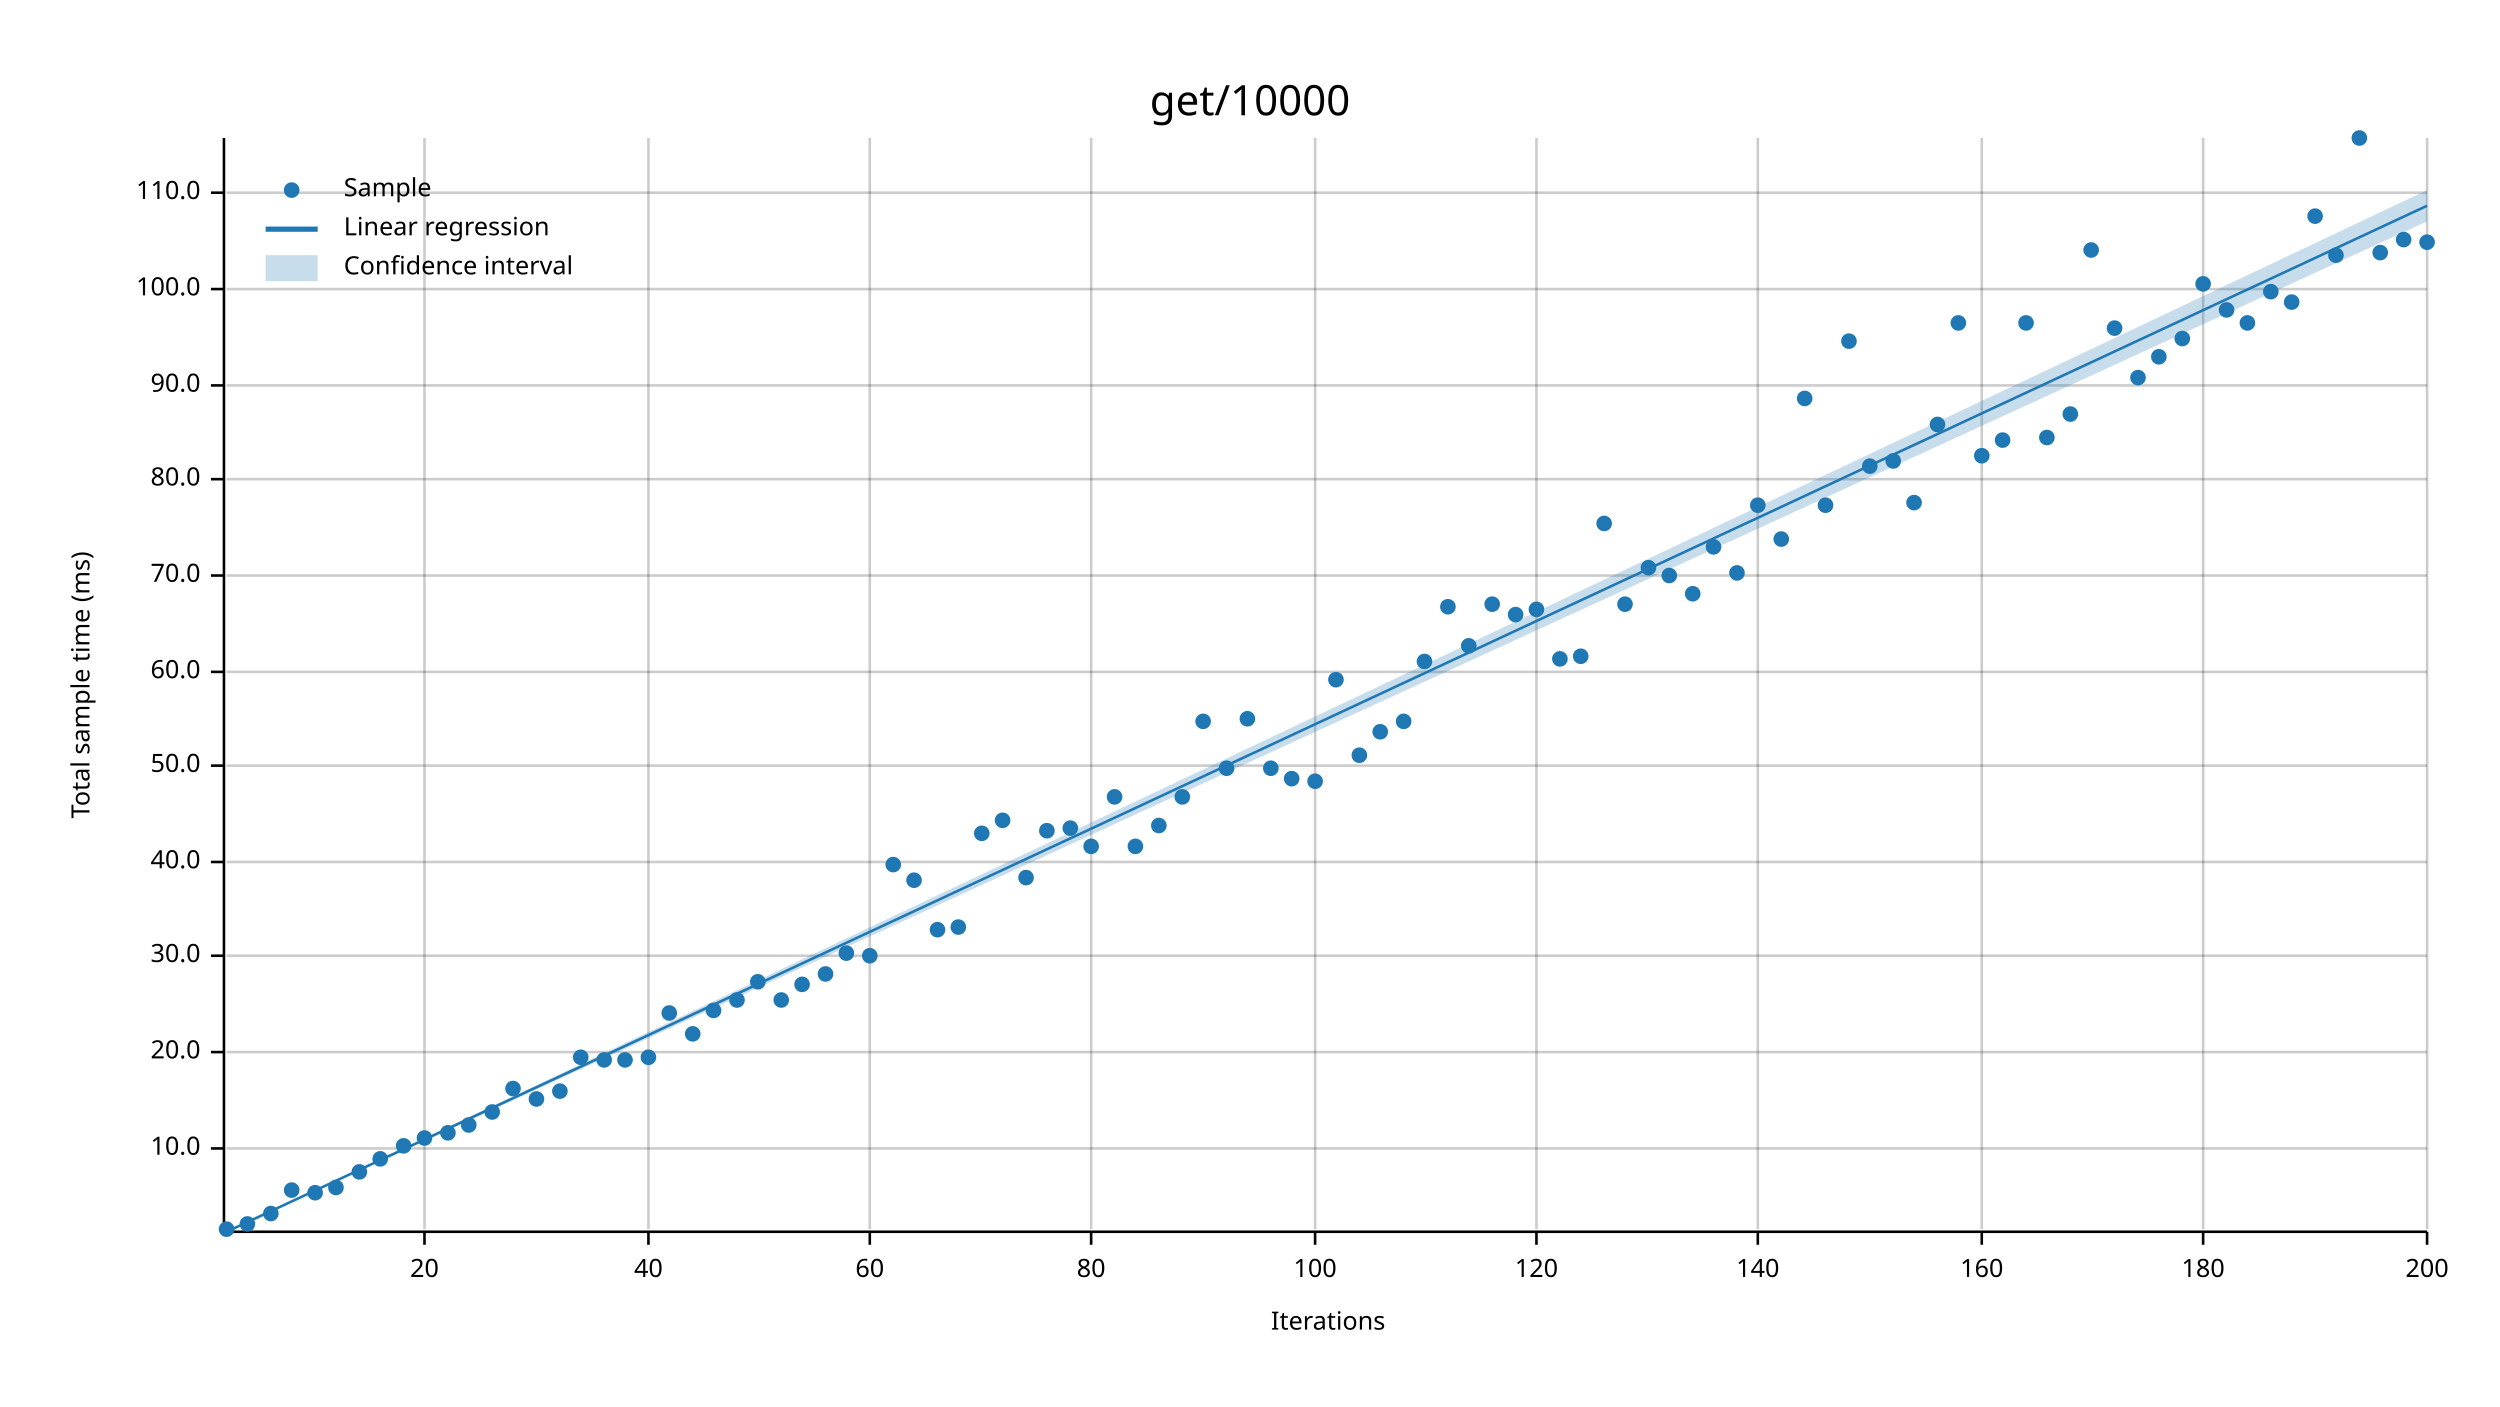
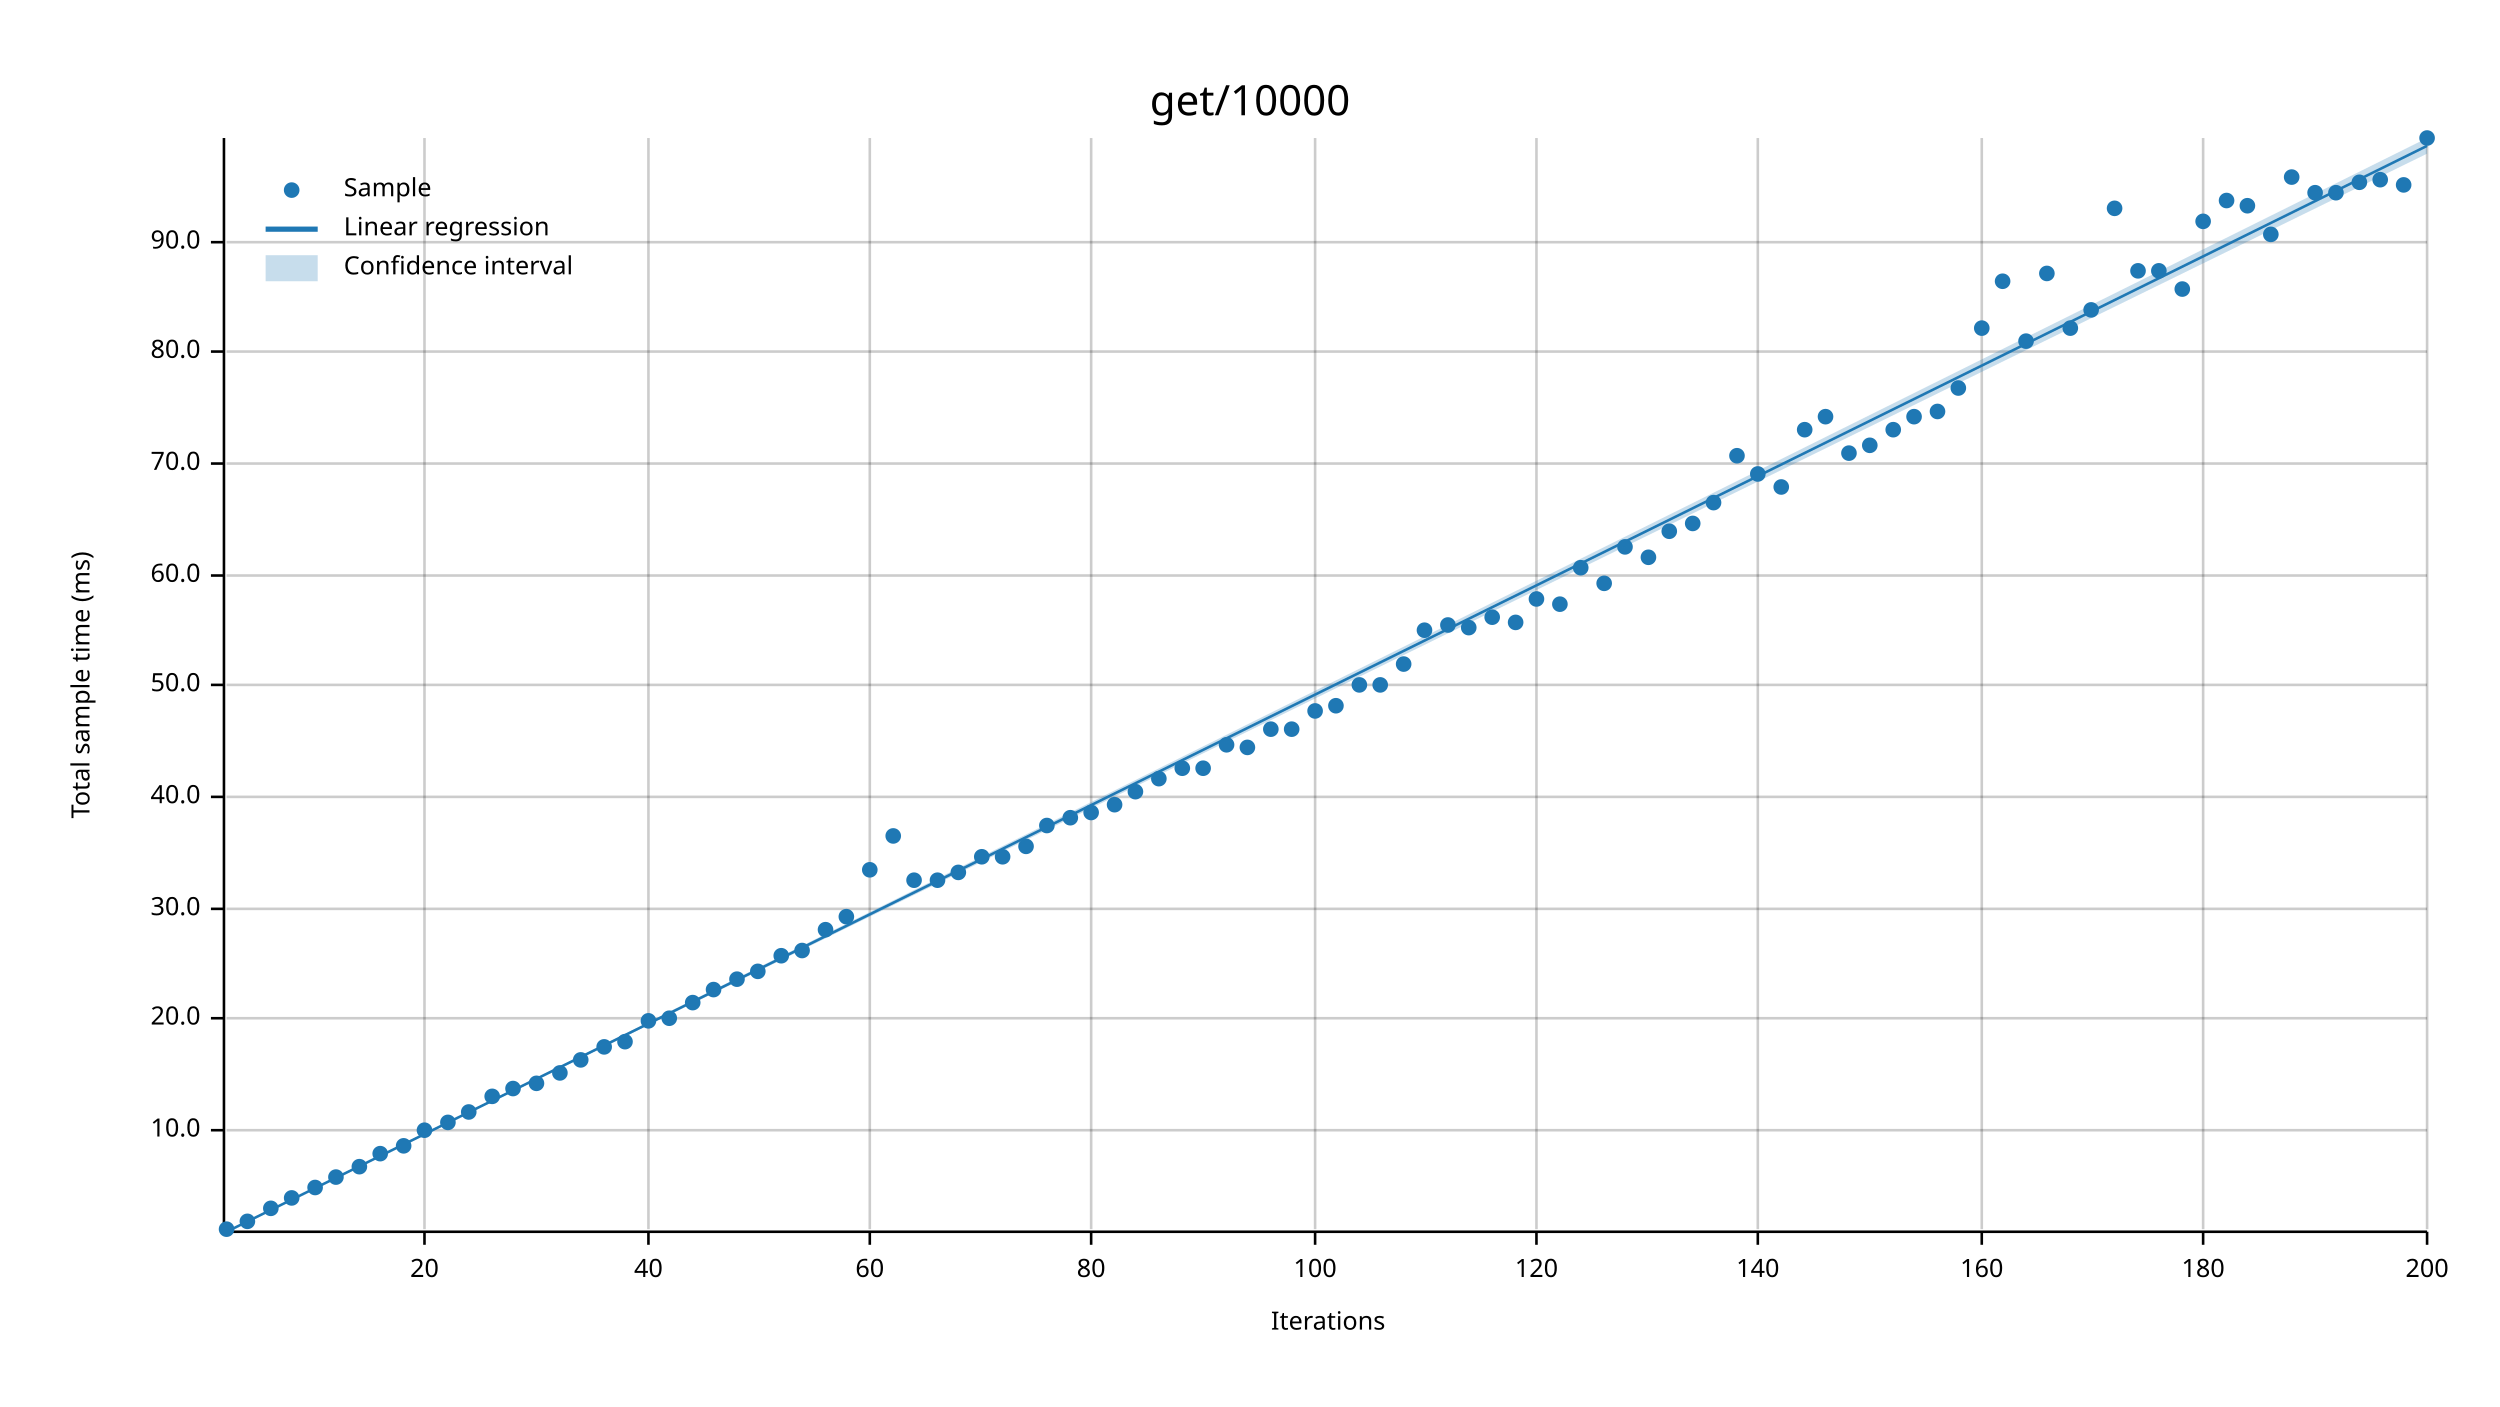
<svg xmlns="http://www.w3.org/2000/svg" width="960" height="540" viewBox="0 0 960 540">
  <text x="480" y="32" dy="0.76em" text-anchor="middle" font-family="sans-serif" font-size="16.129" opacity="1" fill="#000000">
get/10000
</text>
  <text x="27" y="263" dy="0.76em" text-anchor="middle" font-family="sans-serif" font-size="9.677" opacity="1" fill="#000000" transform="rotate(270, 27, 263)">
Total sample time (ms)
</text>
  <text x="510" y="513" dy="-0.5ex" text-anchor="middle" font-family="sans-serif" font-size="9.677" opacity="1" fill="#000000">
Iterations
</text>
  <line opacity="0.2" stroke="#000000" stroke-width="1" x1="163" y1="472" x2="163" y2="53" />
  <line opacity="0.2" stroke="#000000" stroke-width="1" x1="249" y1="472" x2="249" y2="53" />
  <line opacity="0.2" stroke="#000000" stroke-width="1" x1="334" y1="472" x2="334" y2="53" />
  <line opacity="0.2" stroke="#000000" stroke-width="1" x1="419" y1="472" x2="419" y2="53" />
  <line opacity="0.2" stroke="#000000" stroke-width="1" x1="505" y1="472" x2="505" y2="53" />
  <line opacity="0.2" stroke="#000000" stroke-width="1" x1="590" y1="472" x2="590" y2="53" />
  <line opacity="0.2" stroke="#000000" stroke-width="1" x1="675" y1="472" x2="675" y2="53" />
  <line opacity="0.2" stroke="#000000" stroke-width="1" x1="761" y1="472" x2="761" y2="53" />
  <line opacity="0.2" stroke="#000000" stroke-width="1" x1="846" y1="472" x2="846" y2="53" />
  <line opacity="0.2" stroke="#000000" stroke-width="1" x1="932" y1="472" x2="932" y2="53" />
-   <line opacity="0.2" stroke="#000000" stroke-width="1" x1="87" y1="441" x2="932" y2="441" />
-   <line opacity="0.2" stroke="#000000" stroke-width="1" x1="87" y1="404" x2="932" y2="404" />
-   <line opacity="0.2" stroke="#000000" stroke-width="1" x1="87" y1="367" x2="932" y2="367" />
-   <line opacity="0.2" stroke="#000000" stroke-width="1" x1="87" y1="331" x2="932" y2="331" />
-   <line opacity="0.2" stroke="#000000" stroke-width="1" x1="87" y1="294" x2="932" y2="294" />
-   <line opacity="0.2" stroke="#000000" stroke-width="1" x1="87" y1="258" x2="932" y2="258" />
+   <line opacity="0.2" stroke="#000000" stroke-width="1" x1="87" y1="434" x2="932" y2="434" />
+   <line opacity="0.2" stroke="#000000" stroke-width="1" x1="87" y1="391" x2="932" y2="391" />
+   <line opacity="0.2" stroke="#000000" stroke-width="1" x1="87" y1="349" x2="932" y2="349" />
+   <line opacity="0.2" stroke="#000000" stroke-width="1" x1="87" y1="306" x2="932" y2="306" />
+   <line opacity="0.2" stroke="#000000" stroke-width="1" x1="87" y1="263" x2="932" y2="263" />
  <line opacity="0.2" stroke="#000000" stroke-width="1" x1="87" y1="221" x2="932" y2="221" />
-   <line opacity="0.2" stroke="#000000" stroke-width="1" x1="87" y1="184" x2="932" y2="184" />
-   <line opacity="0.2" stroke="#000000" stroke-width="1" x1="87" y1="148" x2="932" y2="148" />
-   <line opacity="0.2" stroke="#000000" stroke-width="1" x1="87" y1="111" x2="932" y2="111" />
-   <line opacity="0.2" stroke="#000000" stroke-width="1" x1="87" y1="74" x2="932" y2="74" />
+   <line opacity="0.2" stroke="#000000" stroke-width="1" x1="87" y1="178" x2="932" y2="178" />
+   <line opacity="0.2" stroke="#000000" stroke-width="1" x1="87" y1="135" x2="932" y2="135" />
+   <line opacity="0.2" stroke="#000000" stroke-width="1" x1="87" y1="93" x2="932" y2="93" />
  <polyline fill="none" opacity="1" stroke="#000000" stroke-width="1" points="86,53 86,472 " />
-   <text x="77" y="441" dy="0.5ex" text-anchor="end" font-family="sans-serif" font-size="9.677" opacity="1" fill="#000000">
+   <text x="77" y="434" dy="0.5ex" text-anchor="end" font-family="sans-serif" font-size="9.677" opacity="1" fill="#000000">
10.0
</text>
-   <polyline fill="none" opacity="1" stroke="#000000" stroke-width="1" points="81,441 86,441 " />
-   <text x="77" y="404" dy="0.5ex" text-anchor="end" font-family="sans-serif" font-size="9.677" opacity="1" fill="#000000">
+   <polyline fill="none" opacity="1" stroke="#000000" stroke-width="1" points="81,434 86,434 " />
+   <text x="77" y="391" dy="0.5ex" text-anchor="end" font-family="sans-serif" font-size="9.677" opacity="1" fill="#000000">
20.0
</text>
-   <polyline fill="none" opacity="1" stroke="#000000" stroke-width="1" points="81,404 86,404 " />
-   <text x="77" y="367" dy="0.5ex" text-anchor="end" font-family="sans-serif" font-size="9.677" opacity="1" fill="#000000">
+   <polyline fill="none" opacity="1" stroke="#000000" stroke-width="1" points="81,391 86,391 " />
+   <text x="77" y="349" dy="0.5ex" text-anchor="end" font-family="sans-serif" font-size="9.677" opacity="1" fill="#000000">
30.0
</text>
-   <polyline fill="none" opacity="1" stroke="#000000" stroke-width="1" points="81,367 86,367 " />
-   <text x="77" y="331" dy="0.5ex" text-anchor="end" font-family="sans-serif" font-size="9.677" opacity="1" fill="#000000">
+   <polyline fill="none" opacity="1" stroke="#000000" stroke-width="1" points="81,349 86,349 " />
+   <text x="77" y="306" dy="0.5ex" text-anchor="end" font-family="sans-serif" font-size="9.677" opacity="1" fill="#000000">
40.0
</text>
-   <polyline fill="none" opacity="1" stroke="#000000" stroke-width="1" points="81,331 86,331 " />
-   <text x="77" y="294" dy="0.5ex" text-anchor="end" font-family="sans-serif" font-size="9.677" opacity="1" fill="#000000">
+   <polyline fill="none" opacity="1" stroke="#000000" stroke-width="1" points="81,306 86,306 " />
+   <text x="77" y="263" dy="0.5ex" text-anchor="end" font-family="sans-serif" font-size="9.677" opacity="1" fill="#000000">
50.0
</text>
-   <polyline fill="none" opacity="1" stroke="#000000" stroke-width="1" points="81,294 86,294 " />
-   <text x="77" y="258" dy="0.5ex" text-anchor="end" font-family="sans-serif" font-size="9.677" opacity="1" fill="#000000">
+   <polyline fill="none" opacity="1" stroke="#000000" stroke-width="1" points="81,263 86,263 " />
+   <text x="77" y="221" dy="0.5ex" text-anchor="end" font-family="sans-serif" font-size="9.677" opacity="1" fill="#000000">
60.0
</text>
-   <polyline fill="none" opacity="1" stroke="#000000" stroke-width="1" points="81,258 86,258 " />
-   <text x="77" y="221" dy="0.5ex" text-anchor="end" font-family="sans-serif" font-size="9.677" opacity="1" fill="#000000">
+   <polyline fill="none" opacity="1" stroke="#000000" stroke-width="1" points="81,221 86,221 " />
+   <text x="77" y="178" dy="0.5ex" text-anchor="end" font-family="sans-serif" font-size="9.677" opacity="1" fill="#000000">
70.0
</text>
-   <polyline fill="none" opacity="1" stroke="#000000" stroke-width="1" points="81,221 86,221 " />
-   <text x="77" y="184" dy="0.5ex" text-anchor="end" font-family="sans-serif" font-size="9.677" opacity="1" fill="#000000">
+   <polyline fill="none" opacity="1" stroke="#000000" stroke-width="1" points="81,178 86,178 " />
+   <text x="77" y="135" dy="0.5ex" text-anchor="end" font-family="sans-serif" font-size="9.677" opacity="1" fill="#000000">
80.0
</text>
-   <polyline fill="none" opacity="1" stroke="#000000" stroke-width="1" points="81,184 86,184 " />
-   <text x="77" y="148" dy="0.5ex" text-anchor="end" font-family="sans-serif" font-size="9.677" opacity="1" fill="#000000">
+   <polyline fill="none" opacity="1" stroke="#000000" stroke-width="1" points="81,135 86,135 " />
+   <text x="77" y="93" dy="0.5ex" text-anchor="end" font-family="sans-serif" font-size="9.677" opacity="1" fill="#000000">
90.0
</text>
-   <polyline fill="none" opacity="1" stroke="#000000" stroke-width="1" points="81,148 86,148 " />
-   <text x="77" y="111" dy="0.5ex" text-anchor="end" font-family="sans-serif" font-size="9.677" opacity="1" fill="#000000">
- 100.0
- </text>
-   <polyline fill="none" opacity="1" stroke="#000000" stroke-width="1" points="81,111 86,111 " />
-   <text x="77" y="74" dy="0.5ex" text-anchor="end" font-family="sans-serif" font-size="9.677" opacity="1" fill="#000000">
- 110.0
- </text>
-   <polyline fill="none" opacity="1" stroke="#000000" stroke-width="1" points="81,74 86,74 " />
+   <polyline fill="none" opacity="1" stroke="#000000" stroke-width="1" points="81,93 86,93 " />
  <polyline fill="none" opacity="1" stroke="#000000" stroke-width="1" points="87,473 932,473 " />
  <text x="163" y="483" dy="0.76em" text-anchor="middle" font-family="sans-serif" font-size="9.677" opacity="1" fill="#000000">
20
</text>
  <polyline fill="none" opacity="1" stroke="#000000" stroke-width="1" points="163,473 163,478 " />
  <text x="249" y="483" dy="0.76em" text-anchor="middle" font-family="sans-serif" font-size="9.677" opacity="1" fill="#000000">
40
</text>
  <polyline fill="none" opacity="1" stroke="#000000" stroke-width="1" points="249,473 249,478 " />
  <text x="334" y="483" dy="0.76em" text-anchor="middle" font-family="sans-serif" font-size="9.677" opacity="1" fill="#000000">
60
</text>
  <polyline fill="none" opacity="1" stroke="#000000" stroke-width="1" points="334,473 334,478 " />
  <text x="419" y="483" dy="0.76em" text-anchor="middle" font-family="sans-serif" font-size="9.677" opacity="1" fill="#000000">
80
</text>
  <polyline fill="none" opacity="1" stroke="#000000" stroke-width="1" points="419,473 419,478 " />
  <text x="505" y="483" dy="0.76em" text-anchor="middle" font-family="sans-serif" font-size="9.677" opacity="1" fill="#000000">
100
</text>
  <polyline fill="none" opacity="1" stroke="#000000" stroke-width="1" points="505,473 505,478 " />
  <text x="590" y="483" dy="0.76em" text-anchor="middle" font-family="sans-serif" font-size="9.677" opacity="1" fill="#000000">
120
</text>
  <polyline fill="none" opacity="1" stroke="#000000" stroke-width="1" points="590,473 590,478 " />
  <text x="675" y="483" dy="0.76em" text-anchor="middle" font-family="sans-serif" font-size="9.677" opacity="1" fill="#000000">
140
</text>
  <polyline fill="none" opacity="1" stroke="#000000" stroke-width="1" points="675,473 675,478 " />
  <text x="761" y="483" dy="0.76em" text-anchor="middle" font-family="sans-serif" font-size="9.677" opacity="1" fill="#000000">
160
</text>
  <polyline fill="none" opacity="1" stroke="#000000" stroke-width="1" points="761,473 761,478 " />
  <text x="846" y="483" dy="0.76em" text-anchor="middle" font-family="sans-serif" font-size="9.677" opacity="1" fill="#000000">
180
</text>
  <polyline fill="none" opacity="1" stroke="#000000" stroke-width="1" points="846,473 846,478 " />
  <text x="932" y="483" dy="0.76em" text-anchor="middle" font-family="sans-serif" font-size="9.677" opacity="1" fill="#000000">
200
</text>
  <polyline fill="none" opacity="1" stroke="#000000" stroke-width="1" points="932,473 932,478 " />
  <circle cx="87" cy="472" r="3" opacity="1" fill="#1F78B4" stroke="none" stroke-width="1" />
-   <circle cx="95" cy="470" r="3" opacity="1" fill="#1F78B4" stroke="none" stroke-width="1" />
-   <circle cx="104" cy="466" r="3" opacity="1" fill="#1F78B4" stroke="none" stroke-width="1" />
-   <circle cx="112" cy="457" r="3" opacity="1" fill="#1F78B4" stroke="none" stroke-width="1" />
-   <circle cx="121" cy="458" r="3" opacity="1" fill="#1F78B4" stroke="none" stroke-width="1" />
-   <circle cx="129" cy="456" r="3" opacity="1" fill="#1F78B4" stroke="none" stroke-width="1" />
-   <circle cx="138" cy="450" r="3" opacity="1" fill="#1F78B4" stroke="none" stroke-width="1" />
-   <circle cx="146" cy="445" r="3" opacity="1" fill="#1F78B4" stroke="none" stroke-width="1" />
+   <circle cx="95" cy="469" r="3" opacity="1" fill="#1F78B4" stroke="none" stroke-width="1" />
+   <circle cx="104" cy="464" r="3" opacity="1" fill="#1F78B4" stroke="none" stroke-width="1" />
+   <circle cx="112" cy="460" r="3" opacity="1" fill="#1F78B4" stroke="none" stroke-width="1" />
+   <circle cx="121" cy="456" r="3" opacity="1" fill="#1F78B4" stroke="none" stroke-width="1" />
+   <circle cx="129" cy="452" r="3" opacity="1" fill="#1F78B4" stroke="none" stroke-width="1" />
+   <circle cx="138" cy="448" r="3" opacity="1" fill="#1F78B4" stroke="none" stroke-width="1" />
+   <circle cx="146" cy="443" r="3" opacity="1" fill="#1F78B4" stroke="none" stroke-width="1" />
  <circle cx="155" cy="440" r="3" opacity="1" fill="#1F78B4" stroke="none" stroke-width="1" />
-   <circle cx="163" cy="437" r="3" opacity="1" fill="#1F78B4" stroke="none" stroke-width="1" />
-   <circle cx="172" cy="435" r="3" opacity="1" fill="#1F78B4" stroke="none" stroke-width="1" />
-   <circle cx="180" cy="432" r="3" opacity="1" fill="#1F78B4" stroke="none" stroke-width="1" />
-   <circle cx="189" cy="427" r="3" opacity="1" fill="#1F78B4" stroke="none" stroke-width="1" />
+   <circle cx="163" cy="434" r="3" opacity="1" fill="#1F78B4" stroke="none" stroke-width="1" />
+   <circle cx="172" cy="431" r="3" opacity="1" fill="#1F78B4" stroke="none" stroke-width="1" />
+   <circle cx="180" cy="427" r="3" opacity="1" fill="#1F78B4" stroke="none" stroke-width="1" />
+   <circle cx="189" cy="421" r="3" opacity="1" fill="#1F78B4" stroke="none" stroke-width="1" />
  <circle cx="197" cy="418" r="3" opacity="1" fill="#1F78B4" stroke="none" stroke-width="1" />
-   <circle cx="206" cy="422" r="3" opacity="1" fill="#1F78B4" stroke="none" stroke-width="1" />
-   <circle cx="215" cy="419" r="3" opacity="1" fill="#1F78B4" stroke="none" stroke-width="1" />
-   <circle cx="223" cy="406" r="3" opacity="1" fill="#1F78B4" stroke="none" stroke-width="1" />
-   <circle cx="232" cy="407" r="3" opacity="1" fill="#1F78B4" stroke="none" stroke-width="1" />
-   <circle cx="240" cy="407" r="3" opacity="1" fill="#1F78B4" stroke="none" stroke-width="1" />
-   <circle cx="249" cy="406" r="3" opacity="1" fill="#1F78B4" stroke="none" stroke-width="1" />
-   <circle cx="257" cy="389" r="3" opacity="1" fill="#1F78B4" stroke="none" stroke-width="1" />
-   <circle cx="266" cy="397" r="3" opacity="1" fill="#1F78B4" stroke="none" stroke-width="1" />
-   <circle cx="274" cy="388" r="3" opacity="1" fill="#1F78B4" stroke="none" stroke-width="1" />
-   <circle cx="283" cy="384" r="3" opacity="1" fill="#1F78B4" stroke="none" stroke-width="1" />
-   <circle cx="291" cy="377" r="3" opacity="1" fill="#1F78B4" stroke="none" stroke-width="1" />
-   <circle cx="300" cy="384" r="3" opacity="1" fill="#1F78B4" stroke="none" stroke-width="1" />
-   <circle cx="308" cy="378" r="3" opacity="1" fill="#1F78B4" stroke="none" stroke-width="1" />
-   <circle cx="317" cy="374" r="3" opacity="1" fill="#1F78B4" stroke="none" stroke-width="1" />
-   <circle cx="325" cy="366" r="3" opacity="1" fill="#1F78B4" stroke="none" stroke-width="1" />
-   <circle cx="334" cy="367" r="3" opacity="1" fill="#1F78B4" stroke="none" stroke-width="1" />
-   <circle cx="343" cy="332" r="3" opacity="1" fill="#1F78B4" stroke="none" stroke-width="1" />
+   <circle cx="206" cy="416" r="3" opacity="1" fill="#1F78B4" stroke="none" stroke-width="1" />
+   <circle cx="215" cy="412" r="3" opacity="1" fill="#1F78B4" stroke="none" stroke-width="1" />
+   <circle cx="223" cy="407" r="3" opacity="1" fill="#1F78B4" stroke="none" stroke-width="1" />
+   <circle cx="232" cy="402" r="3" opacity="1" fill="#1F78B4" stroke="none" stroke-width="1" />
+   <circle cx="240" cy="400" r="3" opacity="1" fill="#1F78B4" stroke="none" stroke-width="1" />
+   <circle cx="249" cy="392" r="3" opacity="1" fill="#1F78B4" stroke="none" stroke-width="1" />
+   <circle cx="257" cy="391" r="3" opacity="1" fill="#1F78B4" stroke="none" stroke-width="1" />
+   <circle cx="266" cy="385" r="3" opacity="1" fill="#1F78B4" stroke="none" stroke-width="1" />
+   <circle cx="274" cy="380" r="3" opacity="1" fill="#1F78B4" stroke="none" stroke-width="1" />
+   <circle cx="283" cy="376" r="3" opacity="1" fill="#1F78B4" stroke="none" stroke-width="1" />
+   <circle cx="291" cy="373" r="3" opacity="1" fill="#1F78B4" stroke="none" stroke-width="1" />
+   <circle cx="300" cy="367" r="3" opacity="1" fill="#1F78B4" stroke="none" stroke-width="1" />
+   <circle cx="308" cy="365" r="3" opacity="1" fill="#1F78B4" stroke="none" stroke-width="1" />
+   <circle cx="317" cy="357" r="3" opacity="1" fill="#1F78B4" stroke="none" stroke-width="1" />
+   <circle cx="325" cy="352" r="3" opacity="1" fill="#1F78B4" stroke="none" stroke-width="1" />
+   <circle cx="334" cy="334" r="3" opacity="1" fill="#1F78B4" stroke="none" stroke-width="1" />
+   <circle cx="343" cy="321" r="3" opacity="1" fill="#1F78B4" stroke="none" stroke-width="1" />
  <circle cx="351" cy="338" r="3" opacity="1" fill="#1F78B4" stroke="none" stroke-width="1" />
-   <circle cx="360" cy="357" r="3" opacity="1" fill="#1F78B4" stroke="none" stroke-width="1" />
-   <circle cx="368" cy="356" r="3" opacity="1" fill="#1F78B4" stroke="none" stroke-width="1" />
-   <circle cx="377" cy="320" r="3" opacity="1" fill="#1F78B4" stroke="none" stroke-width="1" />
-   <circle cx="385" cy="315" r="3" opacity="1" fill="#1F78B4" stroke="none" stroke-width="1" />
-   <circle cx="394" cy="337" r="3" opacity="1" fill="#1F78B4" stroke="none" stroke-width="1" />
-   <circle cx="402" cy="319" r="3" opacity="1" fill="#1F78B4" stroke="none" stroke-width="1" />
-   <circle cx="411" cy="318" r="3" opacity="1" fill="#1F78B4" stroke="none" stroke-width="1" />
-   <circle cx="419" cy="325" r="3" opacity="1" fill="#1F78B4" stroke="none" stroke-width="1" />
-   <circle cx="428" cy="306" r="3" opacity="1" fill="#1F78B4" stroke="none" stroke-width="1" />
-   <circle cx="436" cy="325" r="3" opacity="1" fill="#1F78B4" stroke="none" stroke-width="1" />
-   <circle cx="445" cy="317" r="3" opacity="1" fill="#1F78B4" stroke="none" stroke-width="1" />
-   <circle cx="454" cy="306" r="3" opacity="1" fill="#1F78B4" stroke="none" stroke-width="1" />
-   <circle cx="462" cy="277" r="3" opacity="1" fill="#1F78B4" stroke="none" stroke-width="1" />
-   <circle cx="471" cy="295" r="3" opacity="1" fill="#1F78B4" stroke="none" stroke-width="1" />
-   <circle cx="479" cy="276" r="3" opacity="1" fill="#1F78B4" stroke="none" stroke-width="1" />
-   <circle cx="488" cy="295" r="3" opacity="1" fill="#1F78B4" stroke="none" stroke-width="1" />
-   <circle cx="496" cy="299" r="3" opacity="1" fill="#1F78B4" stroke="none" stroke-width="1" />
-   <circle cx="505" cy="300" r="3" opacity="1" fill="#1F78B4" stroke="none" stroke-width="1" />
-   <circle cx="513" cy="261" r="3" opacity="1" fill="#1F78B4" stroke="none" stroke-width="1" />
-   <circle cx="522" cy="290" r="3" opacity="1" fill="#1F78B4" stroke="none" stroke-width="1" />
-   <circle cx="530" cy="281" r="3" opacity="1" fill="#1F78B4" stroke="none" stroke-width="1" />
-   <circle cx="539" cy="277" r="3" opacity="1" fill="#1F78B4" stroke="none" stroke-width="1" />
-   <circle cx="547" cy="254" r="3" opacity="1" fill="#1F78B4" stroke="none" stroke-width="1" />
-   <circle cx="556" cy="233" r="3" opacity="1" fill="#1F78B4" stroke="none" stroke-width="1" />
-   <circle cx="564" cy="248" r="3" opacity="1" fill="#1F78B4" stroke="none" stroke-width="1" />
-   <circle cx="573" cy="232" r="3" opacity="1" fill="#1F78B4" stroke="none" stroke-width="1" />
-   <circle cx="582" cy="236" r="3" opacity="1" fill="#1F78B4" stroke="none" stroke-width="1" />
-   <circle cx="590" cy="234" r="3" opacity="1" fill="#1F78B4" stroke="none" stroke-width="1" />
-   <circle cx="599" cy="253" r="3" opacity="1" fill="#1F78B4" stroke="none" stroke-width="1" />
-   <circle cx="607" cy="252" r="3" opacity="1" fill="#1F78B4" stroke="none" stroke-width="1" />
-   <circle cx="616" cy="201" r="3" opacity="1" fill="#1F78B4" stroke="none" stroke-width="1" />
-   <circle cx="624" cy="232" r="3" opacity="1" fill="#1F78B4" stroke="none" stroke-width="1" />
-   <circle cx="633" cy="218" r="3" opacity="1" fill="#1F78B4" stroke="none" stroke-width="1" />
-   <circle cx="641" cy="221" r="3" opacity="1" fill="#1F78B4" stroke="none" stroke-width="1" />
-   <circle cx="650" cy="228" r="3" opacity="1" fill="#1F78B4" stroke="none" stroke-width="1" />
-   <circle cx="658" cy="210" r="3" opacity="1" fill="#1F78B4" stroke="none" stroke-width="1" />
-   <circle cx="667" cy="220" r="3" opacity="1" fill="#1F78B4" stroke="none" stroke-width="1" />
-   <circle cx="675" cy="194" r="3" opacity="1" fill="#1F78B4" stroke="none" stroke-width="1" />
-   <circle cx="684" cy="207" r="3" opacity="1" fill="#1F78B4" stroke="none" stroke-width="1" />
-   <circle cx="693" cy="153" r="3" opacity="1" fill="#1F78B4" stroke="none" stroke-width="1" />
-   <circle cx="701" cy="194" r="3" opacity="1" fill="#1F78B4" stroke="none" stroke-width="1" />
-   <circle cx="710" cy="131" r="3" opacity="1" fill="#1F78B4" stroke="none" stroke-width="1" />
-   <circle cx="718" cy="179" r="3" opacity="1" fill="#1F78B4" stroke="none" stroke-width="1" />
-   <circle cx="727" cy="177" r="3" opacity="1" fill="#1F78B4" stroke="none" stroke-width="1" />
-   <circle cx="735" cy="193" r="3" opacity="1" fill="#1F78B4" stroke="none" stroke-width="1" />
-   <circle cx="744" cy="163" r="3" opacity="1" fill="#1F78B4" stroke="none" stroke-width="1" />
-   <circle cx="752" cy="124" r="3" opacity="1" fill="#1F78B4" stroke="none" stroke-width="1" />
-   <circle cx="761" cy="175" r="3" opacity="1" fill="#1F78B4" stroke="none" stroke-width="1" />
-   <circle cx="769" cy="169" r="3" opacity="1" fill="#1F78B4" stroke="none" stroke-width="1" />
-   <circle cx="778" cy="124" r="3" opacity="1" fill="#1F78B4" stroke="none" stroke-width="1" />
-   <circle cx="786" cy="168" r="3" opacity="1" fill="#1F78B4" stroke="none" stroke-width="1" />
-   <circle cx="795" cy="159" r="3" opacity="1" fill="#1F78B4" stroke="none" stroke-width="1" />
-   <circle cx="803" cy="96" r="3" opacity="1" fill="#1F78B4" stroke="none" stroke-width="1" />
-   <circle cx="812" cy="126" r="3" opacity="1" fill="#1F78B4" stroke="none" stroke-width="1" />
-   <circle cx="821" cy="145" r="3" opacity="1" fill="#1F78B4" stroke="none" stroke-width="1" />
-   <circle cx="829" cy="137" r="3" opacity="1" fill="#1F78B4" stroke="none" stroke-width="1" />
-   <circle cx="838" cy="130" r="3" opacity="1" fill="#1F78B4" stroke="none" stroke-width="1" />
-   <circle cx="846" cy="109" r="3" opacity="1" fill="#1F78B4" stroke="none" stroke-width="1" />
-   <circle cx="855" cy="119" r="3" opacity="1" fill="#1F78B4" stroke="none" stroke-width="1" />
-   <circle cx="863" cy="124" r="3" opacity="1" fill="#1F78B4" stroke="none" stroke-width="1" />
-   <circle cx="872" cy="112" r="3" opacity="1" fill="#1F78B4" stroke="none" stroke-width="1" />
-   <circle cx="880" cy="116" r="3" opacity="1" fill="#1F78B4" stroke="none" stroke-width="1" />
-   <circle cx="889" cy="83" r="3" opacity="1" fill="#1F78B4" stroke="none" stroke-width="1" />
-   <circle cx="897" cy="98" r="3" opacity="1" fill="#1F78B4" stroke="none" stroke-width="1" />
-   <circle cx="906" cy="53" r="3" opacity="1" fill="#1F78B4" stroke="none" stroke-width="1" />
-   <circle cx="914" cy="97" r="3" opacity="1" fill="#1F78B4" stroke="none" stroke-width="1" />
-   <circle cx="923" cy="92" r="3" opacity="1" fill="#1F78B4" stroke="none" stroke-width="1" />
-   <circle cx="932" cy="93" r="3" opacity="1" fill="#1F78B4" stroke="none" stroke-width="1" />
-   <polyline fill="none" opacity="1" stroke="#1F78B4" stroke-width="1" points="87,473 932,79 " />
-   <polygon opacity="0.25" fill="#1F78B4" points="87,473 932,85 932,73 " />
+   <circle cx="360" cy="338" r="3" opacity="1" fill="#1F78B4" stroke="none" stroke-width="1" />
+   <circle cx="368" cy="335" r="3" opacity="1" fill="#1F78B4" stroke="none" stroke-width="1" />
+   <circle cx="377" cy="329" r="3" opacity="1" fill="#1F78B4" stroke="none" stroke-width="1" />
+   <circle cx="385" cy="329" r="3" opacity="1" fill="#1F78B4" stroke="none" stroke-width="1" />
+   <circle cx="394" cy="325" r="3" opacity="1" fill="#1F78B4" stroke="none" stroke-width="1" />
+   <circle cx="402" cy="317" r="3" opacity="1" fill="#1F78B4" stroke="none" stroke-width="1" />
+   <circle cx="411" cy="314" r="3" opacity="1" fill="#1F78B4" stroke="none" stroke-width="1" />
+   <circle cx="419" cy="312" r="3" opacity="1" fill="#1F78B4" stroke="none" stroke-width="1" />
+   <circle cx="428" cy="309" r="3" opacity="1" fill="#1F78B4" stroke="none" stroke-width="1" />
+   <circle cx="436" cy="304" r="3" opacity="1" fill="#1F78B4" stroke="none" stroke-width="1" />
+   <circle cx="445" cy="299" r="3" opacity="1" fill="#1F78B4" stroke="none" stroke-width="1" />
+   <circle cx="454" cy="295" r="3" opacity="1" fill="#1F78B4" stroke="none" stroke-width="1" />
+   <circle cx="462" cy="295" r="3" opacity="1" fill="#1F78B4" stroke="none" stroke-width="1" />
+   <circle cx="471" cy="286" r="3" opacity="1" fill="#1F78B4" stroke="none" stroke-width="1" />
+   <circle cx="479" cy="287" r="3" opacity="1" fill="#1F78B4" stroke="none" stroke-width="1" />
+   <circle cx="488" cy="280" r="3" opacity="1" fill="#1F78B4" stroke="none" stroke-width="1" />
+   <circle cx="496" cy="280" r="3" opacity="1" fill="#1F78B4" stroke="none" stroke-width="1" />
+   <circle cx="505" cy="273" r="3" opacity="1" fill="#1F78B4" stroke="none" stroke-width="1" />
+   <circle cx="513" cy="271" r="3" opacity="1" fill="#1F78B4" stroke="none" stroke-width="1" />
+   <circle cx="522" cy="263" r="3" opacity="1" fill="#1F78B4" stroke="none" stroke-width="1" />
+   <circle cx="530" cy="263" r="3" opacity="1" fill="#1F78B4" stroke="none" stroke-width="1" />
+   <circle cx="539" cy="255" r="3" opacity="1" fill="#1F78B4" stroke="none" stroke-width="1" />
+   <circle cx="547" cy="242" r="3" opacity="1" fill="#1F78B4" stroke="none" stroke-width="1" />
+   <circle cx="556" cy="240" r="3" opacity="1" fill="#1F78B4" stroke="none" stroke-width="1" />
+   <circle cx="564" cy="241" r="3" opacity="1" fill="#1F78B4" stroke="none" stroke-width="1" />
+   <circle cx="573" cy="237" r="3" opacity="1" fill="#1F78B4" stroke="none" stroke-width="1" />
+   <circle cx="582" cy="239" r="3" opacity="1" fill="#1F78B4" stroke="none" stroke-width="1" />
+   <circle cx="590" cy="230" r="3" opacity="1" fill="#1F78B4" stroke="none" stroke-width="1" />
+   <circle cx="599" cy="232" r="3" opacity="1" fill="#1F78B4" stroke="none" stroke-width="1" />
+   <circle cx="607" cy="218" r="3" opacity="1" fill="#1F78B4" stroke="none" stroke-width="1" />
+   <circle cx="616" cy="224" r="3" opacity="1" fill="#1F78B4" stroke="none" stroke-width="1" />
+   <circle cx="624" cy="210" r="3" opacity="1" fill="#1F78B4" stroke="none" stroke-width="1" />
+   <circle cx="633" cy="214" r="3" opacity="1" fill="#1F78B4" stroke="none" stroke-width="1" />
+   <circle cx="641" cy="204" r="3" opacity="1" fill="#1F78B4" stroke="none" stroke-width="1" />
+   <circle cx="650" cy="201" r="3" opacity="1" fill="#1F78B4" stroke="none" stroke-width="1" />
+   <circle cx="658" cy="193" r="3" opacity="1" fill="#1F78B4" stroke="none" stroke-width="1" />
+   <circle cx="667" cy="175" r="3" opacity="1" fill="#1F78B4" stroke="none" stroke-width="1" />
+   <circle cx="675" cy="182" r="3" opacity="1" fill="#1F78B4" stroke="none" stroke-width="1" />
+   <circle cx="684" cy="187" r="3" opacity="1" fill="#1F78B4" stroke="none" stroke-width="1" />
+   <circle cx="693" cy="165" r="3" opacity="1" fill="#1F78B4" stroke="none" stroke-width="1" />
+   <circle cx="701" cy="160" r="3" opacity="1" fill="#1F78B4" stroke="none" stroke-width="1" />
+   <circle cx="710" cy="174" r="3" opacity="1" fill="#1F78B4" stroke="none" stroke-width="1" />
+   <circle cx="718" cy="171" r="3" opacity="1" fill="#1F78B4" stroke="none" stroke-width="1" />
+   <circle cx="727" cy="165" r="3" opacity="1" fill="#1F78B4" stroke="none" stroke-width="1" />
+   <circle cx="735" cy="160" r="3" opacity="1" fill="#1F78B4" stroke="none" stroke-width="1" />
+   <circle cx="744" cy="158" r="3" opacity="1" fill="#1F78B4" stroke="none" stroke-width="1" />
+   <circle cx="752" cy="149" r="3" opacity="1" fill="#1F78B4" stroke="none" stroke-width="1" />
+   <circle cx="761" cy="126" r="3" opacity="1" fill="#1F78B4" stroke="none" stroke-width="1" />
+   <circle cx="769" cy="108" r="3" opacity="1" fill="#1F78B4" stroke="none" stroke-width="1" />
+   <circle cx="778" cy="131" r="3" opacity="1" fill="#1F78B4" stroke="none" stroke-width="1" />
+   <circle cx="786" cy="105" r="3" opacity="1" fill="#1F78B4" stroke="none" stroke-width="1" />
+   <circle cx="795" cy="126" r="3" opacity="1" fill="#1F78B4" stroke="none" stroke-width="1" />
+   <circle cx="803" cy="119" r="3" opacity="1" fill="#1F78B4" stroke="none" stroke-width="1" />
+   <circle cx="812" cy="80" r="3" opacity="1" fill="#1F78B4" stroke="none" stroke-width="1" />
+   <circle cx="821" cy="104" r="3" opacity="1" fill="#1F78B4" stroke="none" stroke-width="1" />
+   <circle cx="829" cy="104" r="3" opacity="1" fill="#1F78B4" stroke="none" stroke-width="1" />
+   <circle cx="838" cy="111" r="3" opacity="1" fill="#1F78B4" stroke="none" stroke-width="1" />
+   <circle cx="846" cy="85" r="3" opacity="1" fill="#1F78B4" stroke="none" stroke-width="1" />
+   <circle cx="855" cy="77" r="3" opacity="1" fill="#1F78B4" stroke="none" stroke-width="1" />
+   <circle cx="863" cy="79" r="3" opacity="1" fill="#1F78B4" stroke="none" stroke-width="1" />
+   <circle cx="872" cy="90" r="3" opacity="1" fill="#1F78B4" stroke="none" stroke-width="1" />
+   <circle cx="880" cy="68" r="3" opacity="1" fill="#1F78B4" stroke="none" stroke-width="1" />
+   <circle cx="889" cy="74" r="3" opacity="1" fill="#1F78B4" stroke="none" stroke-width="1" />
+   <circle cx="897" cy="74" r="3" opacity="1" fill="#1F78B4" stroke="none" stroke-width="1" />
+   <circle cx="906" cy="70" r="3" opacity="1" fill="#1F78B4" stroke="none" stroke-width="1" />
+   <circle cx="914" cy="69" r="3" opacity="1" fill="#1F78B4" stroke="none" stroke-width="1" />
+   <circle cx="923" cy="71" r="3" opacity="1" fill="#1F78B4" stroke="none" stroke-width="1" />
+   <circle cx="932" cy="53" r="3" opacity="1" fill="#1F78B4" stroke="none" stroke-width="1" />
+   <polyline fill="none" opacity="1" stroke="#1F78B4" stroke-width="1" points="87,473 932,56 " />
+   <polygon opacity="0.25" fill="#1F78B4" points="87,473 932,59 932,53 " />
  <text x="132" y="68" dy="0.76em" text-anchor="start" font-family="sans-serif" font-size="9.677" opacity="1" fill="#000000">
Sample
</text>
  <text x="132" y="83" dy="0.76em" text-anchor="start" font-family="sans-serif" font-size="9.677" opacity="1" fill="#000000">
Linear regression
</text>
  <text x="132" y="98" dy="0.76em" text-anchor="start" font-family="sans-serif" font-size="9.677" opacity="1" fill="#000000">
Confidence interval
</text>
  <circle cx="112" cy="73" r="3" opacity="1" fill="#1F78B4" stroke="none" stroke-width="1" />
  <polyline fill="none" opacity="1" stroke="#1F78B4" stroke-width="2" points="102,88 122,88 " />
  <rect x="102" y="98" width="20" height="10" opacity="0.25" fill="#1F78B4" stroke="none" />
</svg>
